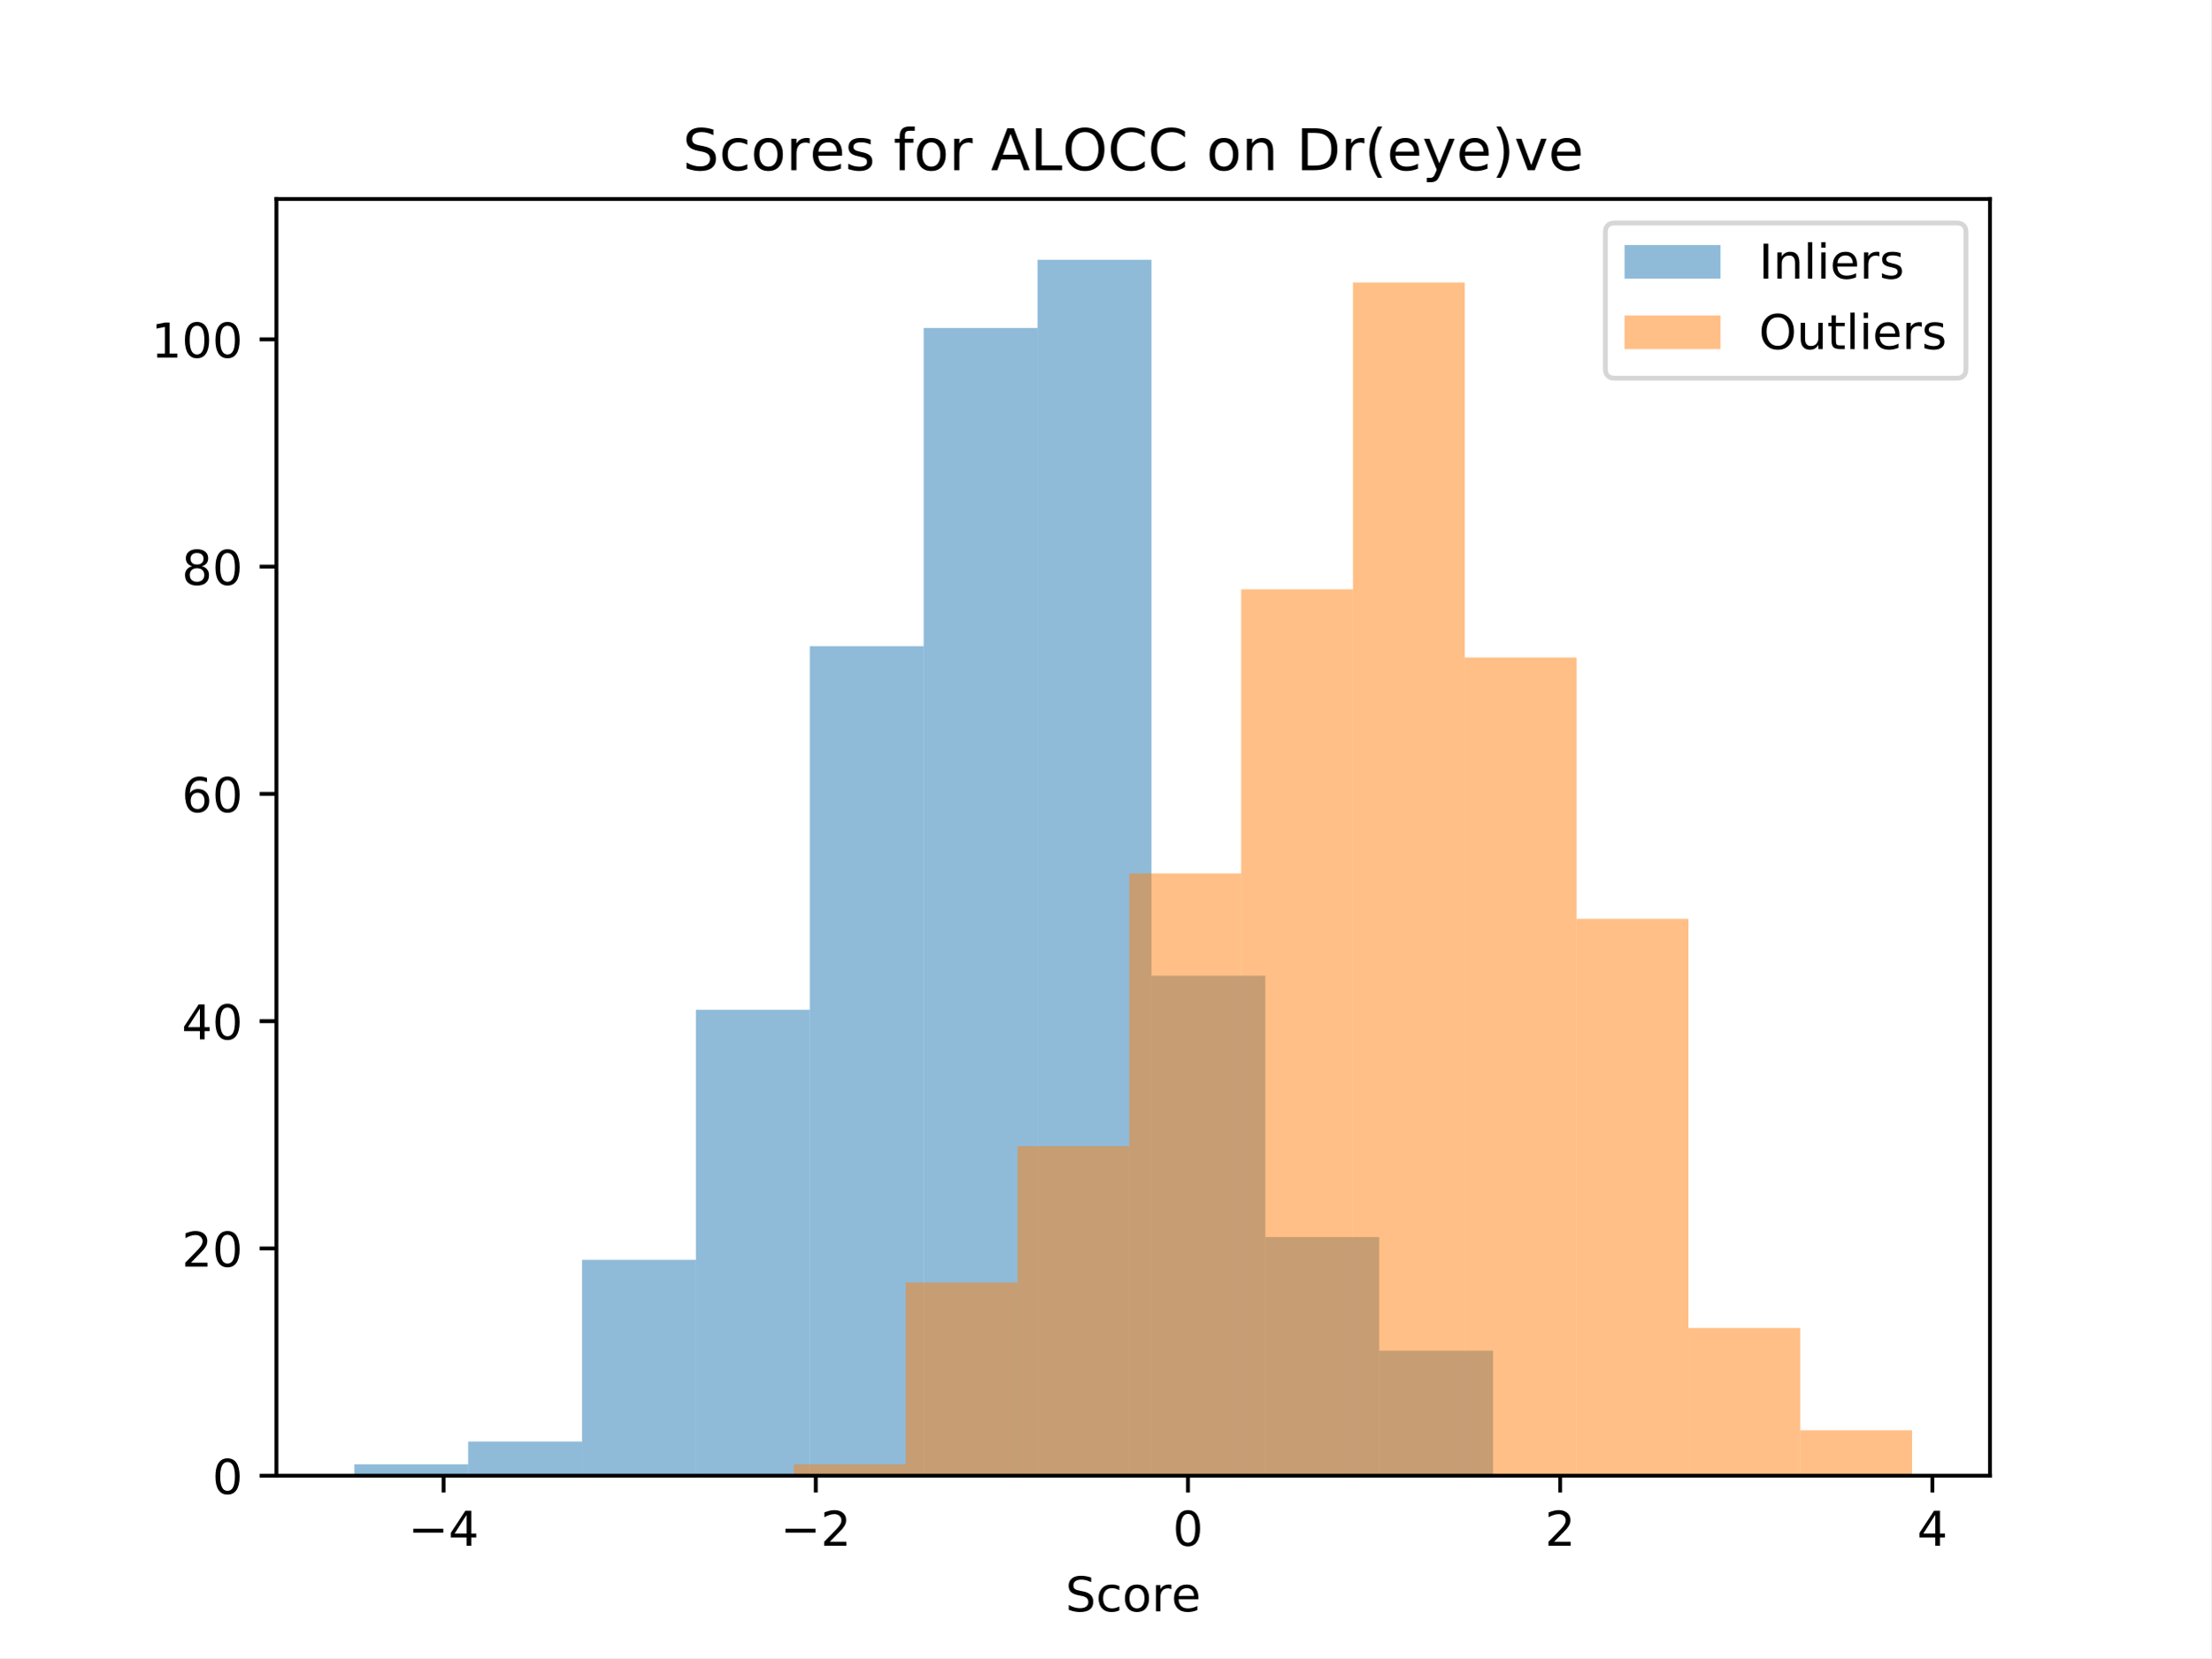
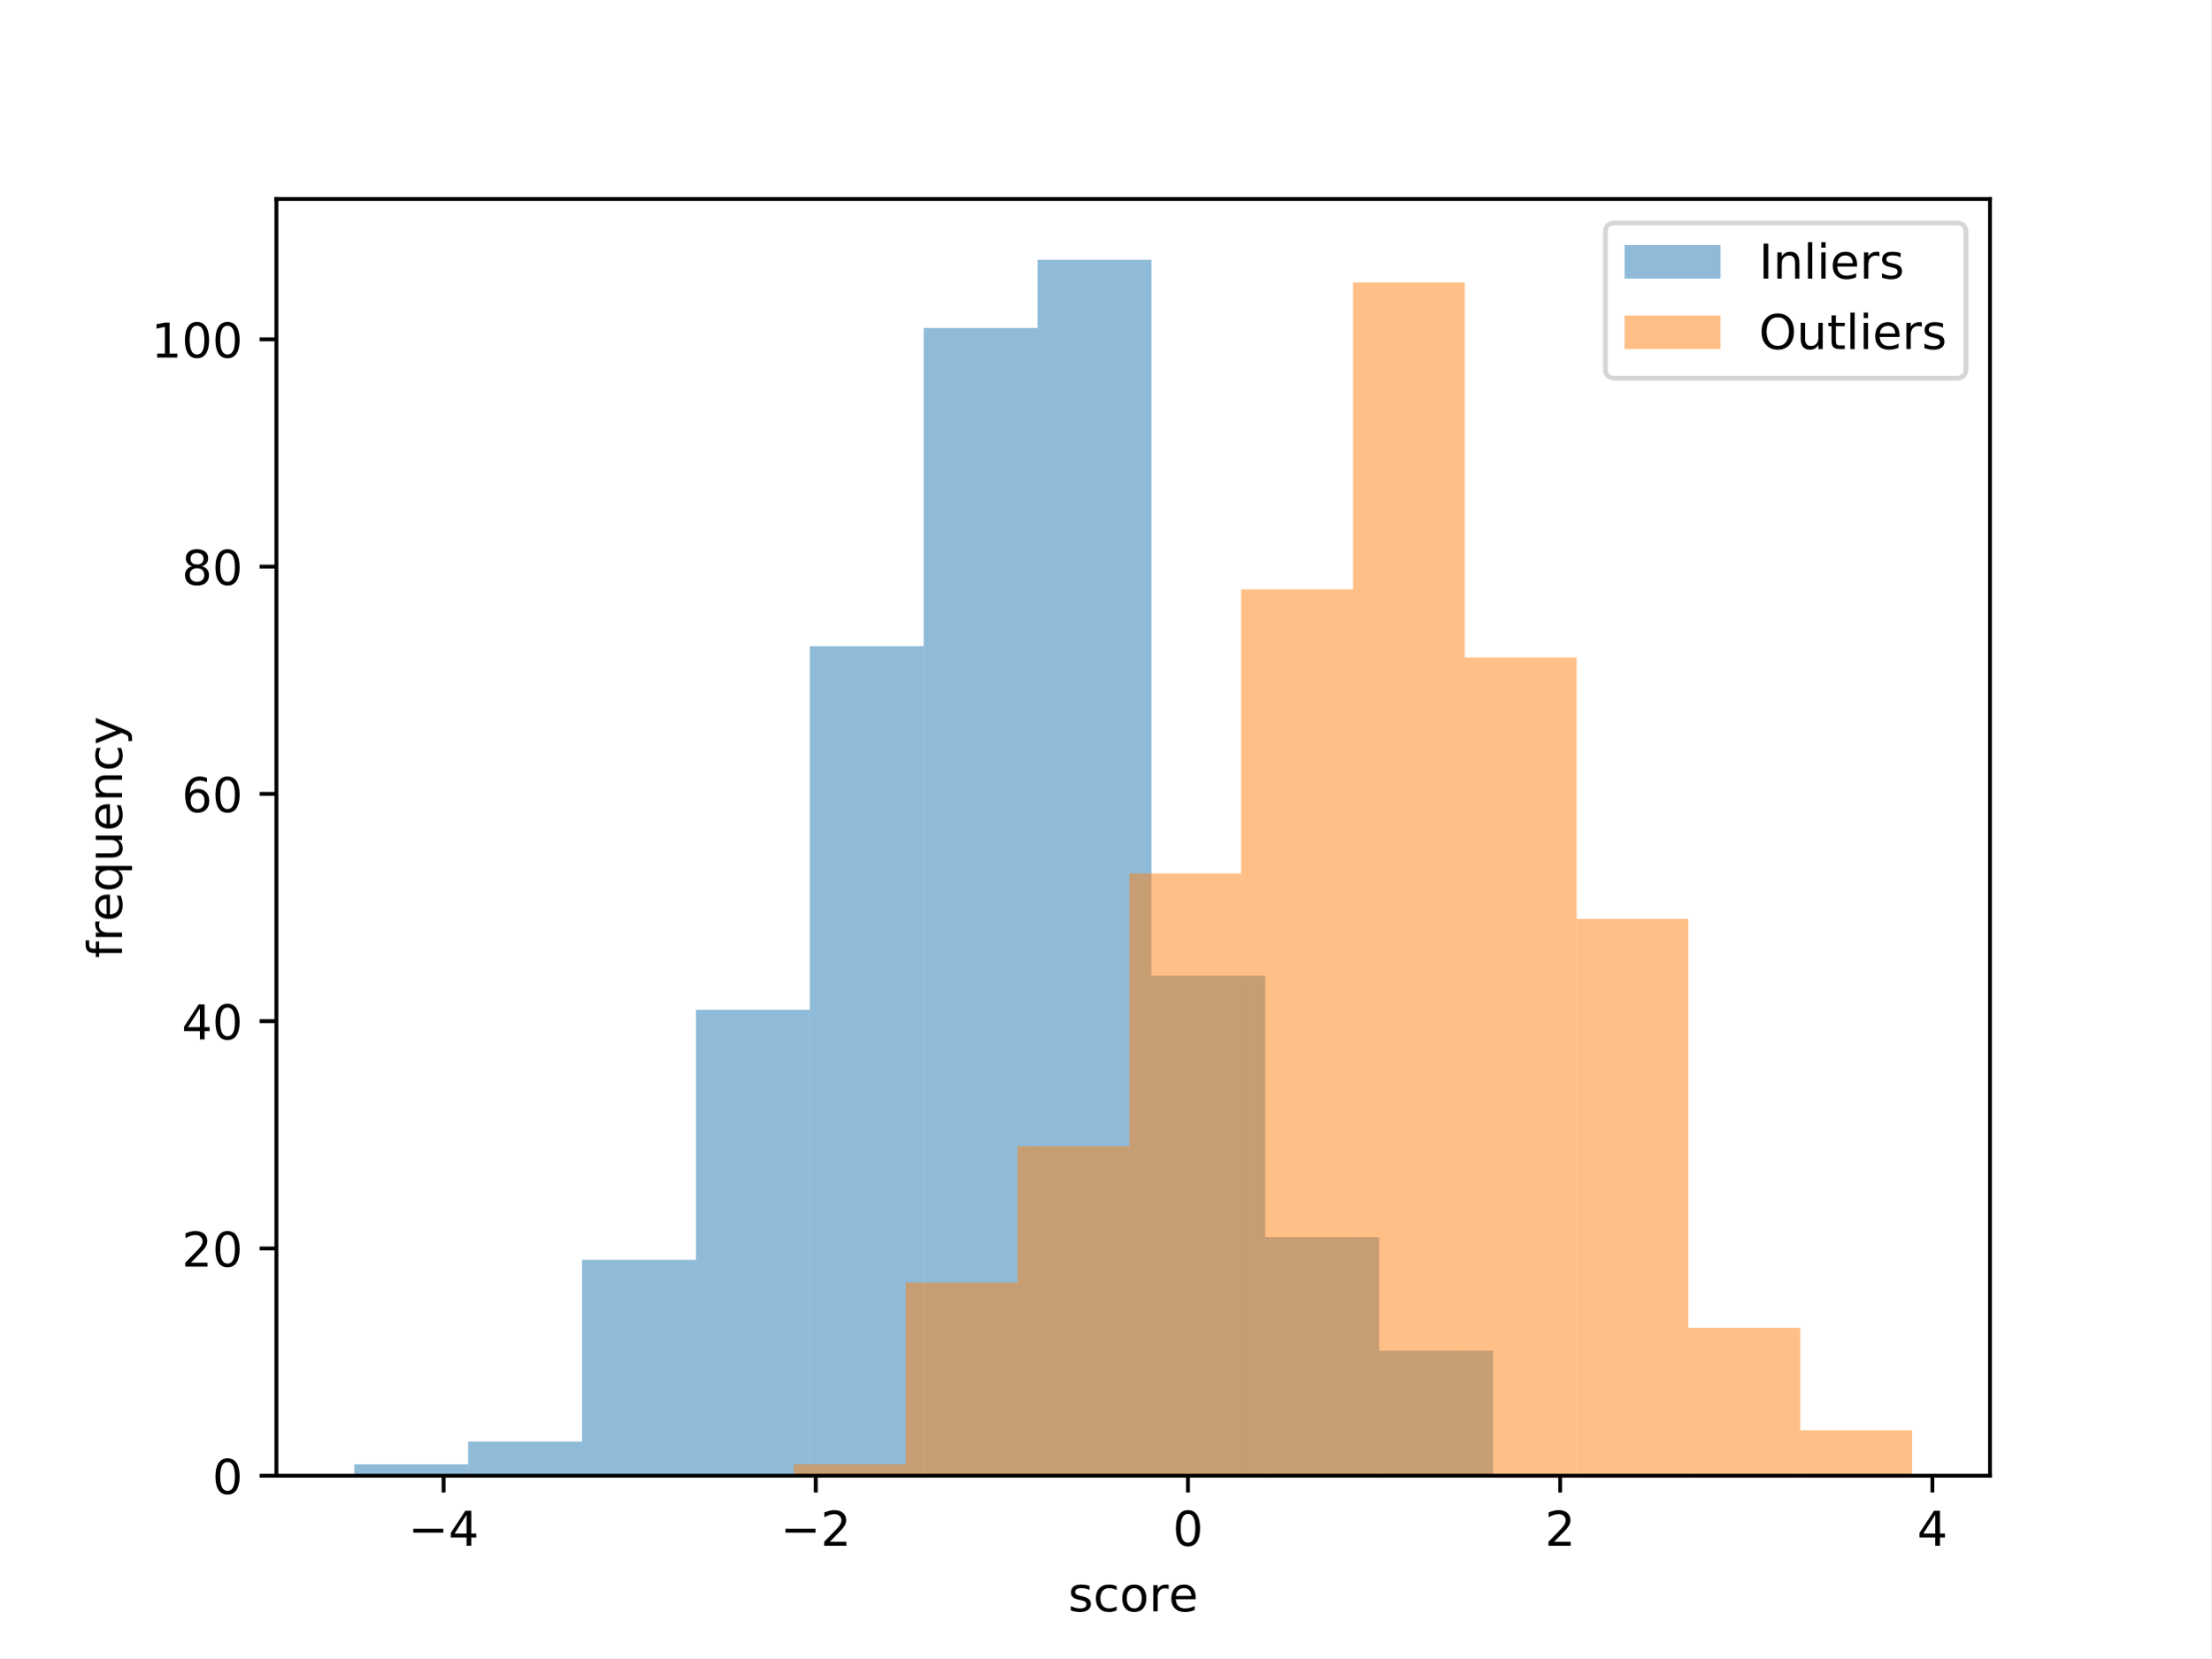
<svg xmlns="http://www.w3.org/2000/svg" xmlns:xlink="http://www.w3.org/1999/xlink" height="345.6pt" version="1.1" viewBox="0 0 460.8 345.6" width="460.8pt">
  <defs>
    <style type="text/css">
*{stroke-linecap:butt;stroke-linejoin:round;}
  </style>
  </defs>
  <g id="figure_1">
    <g id="patch_1">
      <path d="M 0 345.6  L 460.8 345.6  L 460.8 0  L 0 0  z " style="fill:#ffffff;" />
    </g>
    <g id="axes_1">
      <g id="patch_2">
        <path d="M 57.6 307.584  L 414.72 307.584  L 414.72 41.472  L 57.6 41.472  z " style="fill:#ffffff;" />
      </g>
      <g id="patch_3">
-         <path clip-path="url(#p8873bbe262)" d="M 73.833 307.584  L 97.565 307.584  L 97.565 305.215  L 73.833 305.215  z " style="fill:#1f77b4;opacity:0.5;" />
+         <path clip-path="url(#pd9ac1120ef)" d="M 73.833 307.584  L 97.565 307.584  L 97.565 305.215  L 73.833 305.215  z " style="fill:#1f77b4;opacity:0.5;" />
      </g>
      <g id="patch_4">
-         <path clip-path="url(#p8873bbe262)" d="M 97.565 307.584  L 121.298 307.584  L 121.298 300.478  L 97.565 300.478  z " style="fill:#1f77b4;opacity:0.5;" />
+         <path clip-path="url(#pd9ac1120ef)" d="M 97.565 307.584  L 121.298 307.584  L 121.298 300.478  L 97.565 300.478  z " style="fill:#1f77b4;opacity:0.5;" />
      </g>
      <g id="patch_5">
-         <path clip-path="url(#p8873bbe262)" d="M 121.298 307.584  L 145.03 307.584  L 145.03 262.581  L 121.298 262.581  z " style="fill:#1f77b4;opacity:0.5;" />
+         <path clip-path="url(#pd9ac1120ef)" d="M 121.298 307.584  L 145.03 307.584  L 145.03 262.581  L 121.298 262.581  z " style="fill:#1f77b4;opacity:0.5;" />
      </g>
      <g id="patch_6">
-         <path clip-path="url(#p8873bbe262)" d="M 145.03 307.584  L 168.763 307.584  L 168.763 210.471  L 145.03 210.471  z " style="fill:#1f77b4;opacity:0.5;" />
+         <path clip-path="url(#pd9ac1120ef)" d="M 145.03 307.584  L 168.763 307.584  L 168.763 210.471  L 145.03 210.471  z " style="fill:#1f77b4;opacity:0.5;" />
      </g>
      <g id="patch_7">
-         <path clip-path="url(#p8873bbe262)" d="M 168.763 307.584  L 192.495 307.584  L 192.495 134.676  L 168.763 134.676  z " style="fill:#1f77b4;opacity:0.5;" />
+         <path clip-path="url(#pd9ac1120ef)" d="M 168.763 307.584  L 192.495 307.584  L 192.495 134.676  L 168.763 134.676  z " style="fill:#1f77b4;opacity:0.5;" />
      </g>
      <g id="patch_8">
-         <path clip-path="url(#p8873bbe262)" d="M 192.495 307.584  L 216.228 307.584  L 216.228 68.356  L 192.495 68.356  z " style="fill:#1f77b4;opacity:0.5;" />
+         <path clip-path="url(#pd9ac1120ef)" d="M 192.495 307.584  L 216.228 307.584  L 216.228 68.356  L 192.495 68.356  z " style="fill:#1f77b4;opacity:0.5;" />
      </g>
      <g id="patch_9">
-         <path clip-path="url(#p8873bbe262)" d="M 216.228 307.584  L 239.961 307.584  L 239.961 54.144  L 216.228 54.144  z " style="fill:#1f77b4;opacity:0.5;" />
+         <path clip-path="url(#pd9ac1120ef)" d="M 216.228 307.584  L 239.961 307.584  L 239.961 54.144  L 216.228 54.144  z " style="fill:#1f77b4;opacity:0.5;" />
      </g>
      <g id="patch_10">
-         <path clip-path="url(#p8873bbe262)" d="M 239.961 307.584  L 263.693 307.584  L 263.693 203.366  L 239.961 203.366  z " style="fill:#1f77b4;opacity:0.5;" />
+         <path clip-path="url(#pd9ac1120ef)" d="M 239.961 307.584  L 263.693 307.584  L 263.693 203.366  L 239.961 203.366  z " style="fill:#1f77b4;opacity:0.5;" />
      </g>
      <g id="patch_11">
-         <path clip-path="url(#p8873bbe262)" d="M 263.693 307.584  L 287.426 307.584  L 287.426 257.843  L 263.693 257.843  z " style="fill:#1f77b4;opacity:0.5;" />
+         <path clip-path="url(#pd9ac1120ef)" d="M 263.693 307.584  L 287.426 307.584  L 287.426 257.843  L 263.693 257.843  z " style="fill:#1f77b4;opacity:0.5;" />
      </g>
      <g id="patch_12">
-         <path clip-path="url(#p8873bbe262)" d="M 287.426 307.584  L 311.158 307.584  L 311.158 281.529  L 287.426 281.529  z " style="fill:#1f77b4;opacity:0.5;" />
+         <path clip-path="url(#pd9ac1120ef)" d="M 287.426 307.584  L 311.158 307.584  L 311.158 281.529  L 287.426 281.529  z " style="fill:#1f77b4;opacity:0.5;" />
      </g>
      <g id="patch_13">
-         <path clip-path="url(#p8873bbe262)" d="M 165.441 307.584  L 188.745 307.584  L 188.745 305.215  L 165.441 305.215  z " style="fill:#ff7f0e;opacity:0.5;" />
+         <path clip-path="url(#pd9ac1120ef)" d="M 165.441 307.584  L 188.745 307.584  L 188.745 305.215  L 165.441 305.215  z " style="fill:#ff7f0e;opacity:0.5;" />
      </g>
      <g id="patch_14">
-         <path clip-path="url(#p8873bbe262)" d="M 188.745 307.584  L 212.05 307.584  L 212.05 267.318  L 188.745 267.318  z " style="fill:#ff7f0e;opacity:0.5;" />
+         <path clip-path="url(#pd9ac1120ef)" d="M 188.745 307.584  L 212.05 307.584  L 212.05 267.318  L 188.745 267.318  z " style="fill:#ff7f0e;opacity:0.5;" />
      </g>
      <g id="patch_15">
-         <path clip-path="url(#p8873bbe262)" d="M 212.05 307.584  L 235.355 307.584  L 235.355 238.895  L 212.05 238.895  z " style="fill:#ff7f0e;opacity:0.5;" />
+         <path clip-path="url(#pd9ac1120ef)" d="M 212.05 307.584  L 235.355 307.584  L 235.355 238.895  L 212.05 238.895  z " style="fill:#ff7f0e;opacity:0.5;" />
      </g>
      <g id="patch_16">
-         <path clip-path="url(#p8873bbe262)" d="M 235.355 307.584  L 258.659 307.584  L 258.659 182.048  L 235.355 182.048  z " style="fill:#ff7f0e;opacity:0.5;" />
+         <path clip-path="url(#pd9ac1120ef)" d="M 235.355 307.584  L 258.659 307.584  L 258.659 182.048  L 235.355 182.048  z " style="fill:#ff7f0e;opacity:0.5;" />
      </g>
      <g id="patch_17">
-         <path clip-path="url(#p8873bbe262)" d="M 258.659 307.584  L 281.964 307.584  L 281.964 122.833  L 258.659 122.833  z " style="fill:#ff7f0e;opacity:0.5;" />
+         <path clip-path="url(#pd9ac1120ef)" d="M 258.659 307.584  L 281.964 307.584  L 281.964 122.833  L 258.659 122.833  z " style="fill:#ff7f0e;opacity:0.5;" />
      </g>
      <g id="patch_18">
-         <path clip-path="url(#p8873bbe262)" d="M 281.964 307.584  L 305.269 307.584  L 305.269 58.881  L 281.964 58.881  z " style="fill:#ff7f0e;opacity:0.5;" />
+         <path clip-path="url(#pd9ac1120ef)" d="M 281.964 307.584  L 305.269 307.584  L 305.269 58.881  L 281.964 58.881  z " style="fill:#ff7f0e;opacity:0.5;" />
      </g>
      <g id="patch_19">
-         <path clip-path="url(#p8873bbe262)" d="M 305.269 307.584  L 328.573 307.584  L 328.573 137.045  L 305.269 137.045  z " style="fill:#ff7f0e;opacity:0.5;" />
+         <path clip-path="url(#pd9ac1120ef)" d="M 305.269 307.584  L 328.573 307.584  L 328.573 137.045  L 305.269 137.045  z " style="fill:#ff7f0e;opacity:0.5;" />
      </g>
      <g id="patch_20">
-         <path clip-path="url(#p8873bbe262)" d="M 328.573 307.584  L 351.878 307.584  L 351.878 191.523  L 328.573 191.523  z " style="fill:#ff7f0e;opacity:0.5;" />
+         <path clip-path="url(#pd9ac1120ef)" d="M 328.573 307.584  L 351.878 307.584  L 351.878 191.523  L 328.573 191.523  z " style="fill:#ff7f0e;opacity:0.5;" />
      </g>
      <g id="patch_21">
-         <path clip-path="url(#p8873bbe262)" d="M 351.878 307.584  L 375.183 307.584  L 375.183 276.792  L 351.878 276.792  z " style="fill:#ff7f0e;opacity:0.5;" />
+         <path clip-path="url(#pd9ac1120ef)" d="M 351.878 307.584  L 375.183 307.584  L 375.183 276.792  L 351.878 276.792  z " style="fill:#ff7f0e;opacity:0.5;" />
      </g>
      <g id="patch_22">
-         <path clip-path="url(#p8873bbe262)" d="M 375.183 307.584  L 398.487 307.584  L 398.487 298.11  L 375.183 298.11  z " style="fill:#ff7f0e;opacity:0.5;" />
+         <path clip-path="url(#pd9ac1120ef)" d="M 375.183 307.584  L 398.487 307.584  L 398.487 298.11  L 375.183 298.11  z " style="fill:#ff7f0e;opacity:0.5;" />
      </g>
      <g id="matplotlib.axis_1">
        <g id="xtick_1">
          <g id="line2d_1">
            <defs>
-               <path d="M 0 0  L 0 3.5  " id="m055527ee9f" style="stroke:#000000;stroke-width:0.8;" />
-             </defs>
-             <g>
-               <use style="stroke:#000000;stroke-width:0.8;" x="92.44" xlink:href="#m055527ee9f" y="307.584" />
+               <path d="M 0 0  L 0 3.5  " id="m2639748878" style="stroke:#000000;stroke-width:0.8;" />
+             </defs>
+             <g>
+               <use style="stroke:#000000;stroke-width:0.8;" x="92.44" xlink:href="#m2639748878" y="307.584" />
            </g>
          </g>
          <g id="text_1">
            <defs>
              <path d="M 10.594 35.5  L 73.188 35.5  L 73.188 27.203  L 10.594 27.203  z " id="DejaVuSans-2212" />
              <path d="M 37.797 64.312  L 12.891 25.391  L 37.797 25.391  z M 35.203 72.906  L 47.609 72.906  L 47.609 25.391  L 58.016 25.391  L 58.016 17.188  L 47.609 17.188  L 47.609 0  L 37.797 0  L 37.797 17.188  L 4.891 17.188  L 4.891 26.703  z " id="DejaVuSans-34" />
            </defs>
            <g transform="translate(85.06935 322.1824)scale(0.1 -0.1)">
              <use xlink:href="#DejaVuSans-2212" />
              <use x="83.789" xlink:href="#DejaVuSans-34" />
            </g>
          </g>
        </g>
        <g id="xtick_2">
          <g id="line2d_2">
            <g>
-               <use style="stroke:#000000;stroke-width:0.8;" x="170.01" xlink:href="#m055527ee9f" y="307.584" />
+               <use style="stroke:#000000;stroke-width:0.8;" x="170.01" xlink:href="#m2639748878" y="307.584" />
            </g>
          </g>
          <g id="text_2">
            <defs>
              <path d="M 19.188 8.297  L 53.609 8.297  L 53.609 0  L 7.328 0  L 7.328 8.297  Q 12.938 14.109 22.625 23.891  Q 32.328 33.688 34.812 36.531  Q 39.547 41.844 41.422 45.531  Q 43.312 49.219 43.312 52.781  Q 43.312 58.594 39.234 62.25  Q 35.156 65.922 28.609 65.922  Q 23.969 65.922 18.812 64.312  Q 13.672 62.703 7.812 59.422  L 7.812 69.391  Q 13.766 71.781 18.938 73  Q 24.125 74.219 28.422 74.219  Q 39.75 74.219 46.484 68.547  Q 53.219 62.891 53.219 53.422  Q 53.219 48.922 51.531 44.891  Q 49.859 40.875 45.406 35.406  Q 44.188 33.984 37.641 27.219  Q 31.109 20.453 19.188 8.297  z " id="DejaVuSans-32" />
            </defs>
            <g transform="translate(162.6392 322.1824)scale(0.1 -0.1)">
              <use xlink:href="#DejaVuSans-2212" />
              <use x="83.789" xlink:href="#DejaVuSans-32" />
            </g>
          </g>
        </g>
        <g id="xtick_3">
          <g id="line2d_3">
            <g>
-               <use style="stroke:#000000;stroke-width:0.8;" x="247.58" xlink:href="#m055527ee9f" y="307.584" />
+               <use style="stroke:#000000;stroke-width:0.8;" x="247.58" xlink:href="#m2639748878" y="307.584" />
            </g>
          </g>
          <g id="text_3">
            <defs>
              <path d="M 31.781 66.406  Q 24.172 66.406 20.328 58.906  Q 16.5 51.422 16.5 36.375  Q 16.5 21.391 20.328 13.891  Q 24.172 6.391 31.781 6.391  Q 39.453 6.391 43.281 13.891  Q 47.125 21.391 47.125 36.375  Q 47.125 51.422 43.281 58.906  Q 39.453 66.406 31.781 66.406  z M 31.781 74.219  Q 44.047 74.219 50.516 64.516  Q 56.984 54.828 56.984 36.375  Q 56.984 17.969 50.516 8.266  Q 44.047 -1.422 31.781 -1.422  Q 19.531 -1.422 13.062 8.266  Q 6.594 17.969 6.594 36.375  Q 6.594 54.828 13.062 64.516  Q 19.531 74.219 31.781 74.219  z " id="DejaVuSans-30" />
            </defs>
            <g transform="translate(244.3989 322.1824)scale(0.1 -0.1)">
              <use xlink:href="#DejaVuSans-30" />
            </g>
          </g>
        </g>
        <g id="xtick_4">
          <g id="line2d_4">
            <g>
-               <use style="stroke:#000000;stroke-width:0.8;" x="325.15" xlink:href="#m055527ee9f" y="307.584" />
+               <use style="stroke:#000000;stroke-width:0.8;" x="325.15" xlink:href="#m2639748878" y="307.584" />
            </g>
          </g>
          <g id="text_4">
            <g transform="translate(321.9688 322.1824)scale(0.1 -0.1)">
              <use xlink:href="#DejaVuSans-32" />
            </g>
          </g>
        </g>
        <g id="xtick_5">
          <g id="line2d_5">
            <g>
-               <use style="stroke:#000000;stroke-width:0.8;" x="402.72" xlink:href="#m055527ee9f" y="307.584" />
+               <use style="stroke:#000000;stroke-width:0.8;" x="402.72" xlink:href="#m2639748878" y="307.584" />
            </g>
          </g>
          <g id="text_5">
            <g transform="translate(399.5386 322.1824)scale(0.1 -0.1)">
              <use xlink:href="#DejaVuSans-34" />
            </g>
          </g>
        </g>
        <g id="text_6">
          <defs>
-             <path d="M 53.516 70.516  L 53.516 60.891  Q 47.906 63.578 42.922 64.891  Q 37.938 66.219 33.297 66.219  Q 25.25 66.219 20.875 63.094  Q 16.5 59.969 16.5 54.203  Q 16.5 49.359 19.406 46.891  Q 22.312 44.438 30.422 42.922  L 36.375 41.703  Q 47.406 39.594 52.656 34.297  Q 57.906 29 57.906 20.125  Q 57.906 9.516 50.797 4.047  Q 43.703 -1.422 29.984 -1.422  Q 24.812 -1.422 18.969 -0.25  Q 13.141 0.922 6.891 3.219  L 6.891 13.375  Q 12.891 10.016 18.656 8.297  Q 24.422 6.594 29.984 6.594  Q 38.422 6.594 43.016 9.906  Q 47.609 13.234 47.609 19.391  Q 47.609 24.75 44.312 27.781  Q 41.016 30.812 33.5 32.328  L 27.484 33.5  Q 16.453 35.688 11.516 40.375  Q 6.594 45.062 6.594 53.422  Q 6.594 63.094 13.406 68.656  Q 20.219 74.219 32.172 74.219  Q 37.312 74.219 42.625 73.281  Q 47.953 72.359 53.516 70.516  z " id="DejaVuSans-53" />
+             <path d="M 44.281 53.078  L 44.281 44.578  Q 40.484 46.531 36.375 47.5  Q 32.281 48.484 27.875 48.484  Q 21.188 48.484 17.844 46.438  Q 14.5 44.391 14.5 40.281  Q 14.5 37.156 16.891 35.375  Q 19.281 33.594 26.516 31.984  L 29.594 31.297  Q 39.156 29.25 43.188 25.516  Q 47.219 21.781 47.219 15.094  Q 47.219 7.469 41.188 3.016  Q 35.156 -1.422 24.609 -1.422  Q 20.219 -1.422 15.453 -0.562  Q 10.688 0.297 5.422 2  L 5.422 11.281  Q 10.406 8.688 15.234 7.391  Q 20.062 6.109 24.812 6.109  Q 31.156 6.109 34.562 8.281  Q 37.984 10.453 37.984 14.406  Q 37.984 18.062 35.516 20.016  Q 33.062 21.969 24.703 23.781  L 21.578 24.516  Q 13.234 26.266 9.516 29.906  Q 5.812 33.547 5.812 39.891  Q 5.812 47.609 11.281 51.797  Q 16.75 56 26.812 56  Q 31.781 56 36.172 55.266  Q 40.578 54.547 44.281 53.078  z " id="DejaVuSans-73" />
            <path d="M 48.781 52.594  L 48.781 44.188  Q 44.969 46.297 41.141 47.344  Q 37.312 48.391 33.406 48.391  Q 24.656 48.391 19.812 42.844  Q 14.984 37.312 14.984 27.297  Q 14.984 17.281 19.812 11.734  Q 24.656 6.203 33.406 6.203  Q 37.312 6.203 41.141 7.25  Q 44.969 8.297 48.781 10.406  L 48.781 2.094  Q 45.016 0.344 40.984 -0.531  Q 36.969 -1.422 32.422 -1.422  Q 20.062 -1.422 12.781 6.344  Q 5.516 14.109 5.516 27.297  Q 5.516 40.672 12.859 48.328  Q 20.219 56 33.016 56  Q 37.156 56 41.109 55.141  Q 45.062 54.297 48.781 52.594  z " id="DejaVuSans-63" />
            <path d="M 30.609 48.391  Q 23.391 48.391 19.188 42.75  Q 14.984 37.109 14.984 27.297  Q 14.984 17.484 19.156 11.844  Q 23.344 6.203 30.609 6.203  Q 37.797 6.203 41.984 11.859  Q 46.188 17.531 46.188 27.297  Q 46.188 37.016 41.984 42.703  Q 37.797 48.391 30.609 48.391  z M 30.609 56  Q 42.328 56 49.016 48.375  Q 55.719 40.766 55.719 27.297  Q 55.719 13.875 49.016 6.219  Q 42.328 -1.422 30.609 -1.422  Q 18.844 -1.422 12.172 6.219  Q 5.516 13.875 5.516 27.297  Q 5.516 40.766 12.172 48.375  Q 18.844 56 30.609 56  z " id="DejaVuSans-6f" />
            <path d="M 41.109 46.297  Q 39.594 47.172 37.812 47.578  Q 36.031 48 33.891 48  Q 26.266 48 22.188 43.047  Q 18.109 38.094 18.109 28.812  L 18.109 0  L 9.078 0  L 9.078 54.688  L 18.109 54.688  L 18.109 46.188  Q 20.953 51.172 25.484 53.578  Q 30.031 56 36.531 56  Q 37.453 56 38.578 55.875  Q 39.703 55.766 41.062 55.516  z " id="DejaVuSans-72" />
            <path d="M 56.203 29.594  L 56.203 25.203  L 14.891 25.203  Q 15.484 15.922 20.484 11.062  Q 25.484 6.203 34.422 6.203  Q 39.594 6.203 44.453 7.469  Q 49.312 8.734 54.109 11.281  L 54.109 2.781  Q 49.266 0.734 44.188 -0.344  Q 39.109 -1.422 33.891 -1.422  Q 20.797 -1.422 13.156 6.188  Q 5.516 13.812 5.516 26.812  Q 5.516 40.234 12.766 48.109  Q 20.016 56 32.328 56  Q 43.359 56 49.781 48.891  Q 56.203 41.797 56.203 29.594  z M 47.219 32.234  Q 47.125 39.594 43.094 43.984  Q 39.062 48.391 32.422 48.391  Q 24.906 48.391 20.391 44.141  Q 15.875 39.891 15.188 32.172  z " id="DejaVuSans-65" />
          </defs>
-           <g transform="translate(222.0467 335.8606)scale(0.1 -0.1)">
-             <use xlink:href="#DejaVuSans-53" />
-             <use x="63.477" xlink:href="#DejaVuSans-63" />
-             <use x="118.457" xlink:href="#DejaVuSans-6f" />
-             <use x="179.639" xlink:href="#DejaVuSans-72" />
-             <use x="220.721" xlink:href="#DejaVuSans-65" />
+           <g transform="translate(222.6163 335.8606)scale(0.1 -0.1)">
+             <use xlink:href="#DejaVuSans-73" />
+             <use x="52.1" xlink:href="#DejaVuSans-63" />
+             <use x="107.08" xlink:href="#DejaVuSans-6f" />
+             <use x="168.262" xlink:href="#DejaVuSans-72" />
+             <use x="209.344" xlink:href="#DejaVuSans-65" />
          </g>
        </g>
      </g>
      <g id="matplotlib.axis_2">
        <g id="ytick_1">
          <g id="line2d_6">
            <defs>
-               <path d="M 0 0  L -3.5 0  " id="maa75046748" style="stroke:#000000;stroke-width:0.8;" />
-             </defs>
-             <g>
-               <use style="stroke:#000000;stroke-width:0.8;" x="57.6" xlink:href="#maa75046748" y="307.584" />
+               <path d="M 0 0  L -3.5 0  " id="m5189b1f015" style="stroke:#000000;stroke-width:0.8;" />
+             </defs>
+             <g>
+               <use style="stroke:#000000;stroke-width:0.8;" x="57.6" xlink:href="#m5189b1f015" y="307.584" />
            </g>
          </g>
          <g id="text_7">
            <g transform="translate(44.2375 311.3832)scale(0.1 -0.1)">
              <use xlink:href="#DejaVuSans-30" />
            </g>
          </g>
        </g>
        <g id="ytick_2">
          <g id="line2d_7">
            <g>
-               <use style="stroke:#000000;stroke-width:0.8;" x="57.6" xlink:href="#maa75046748" y="260.212" />
+               <use style="stroke:#000000;stroke-width:0.8;" x="57.6" xlink:href="#m5189b1f015" y="260.212" />
            </g>
          </g>
          <g id="text_8">
            <g transform="translate(37.875 264.0113)scale(0.1 -0.1)">
              <use xlink:href="#DejaVuSans-32" />
              <use x="63.623" xlink:href="#DejaVuSans-30" />
            </g>
          </g>
        </g>
        <g id="ytick_3">
          <g id="line2d_8">
            <g>
-               <use style="stroke:#000000;stroke-width:0.8;" x="57.6" xlink:href="#maa75046748" y="212.84" />
+               <use style="stroke:#000000;stroke-width:0.8;" x="57.6" xlink:href="#m5189b1f015" y="212.84" />
            </g>
          </g>
          <g id="text_9">
            <g transform="translate(37.875 216.6393)scale(0.1 -0.1)">
              <use xlink:href="#DejaVuSans-34" />
              <use x="63.623" xlink:href="#DejaVuSans-30" />
            </g>
          </g>
        </g>
        <g id="ytick_4">
          <g id="line2d_9">
            <g>
-               <use style="stroke:#000000;stroke-width:0.8;" x="57.6" xlink:href="#maa75046748" y="165.468" />
+               <use style="stroke:#000000;stroke-width:0.8;" x="57.6" xlink:href="#m5189b1f015" y="165.468" />
            </g>
          </g>
          <g id="text_10">
            <defs>
              <path d="M 33.016 40.375  Q 26.375 40.375 22.484 35.828  Q 18.609 31.297 18.609 23.391  Q 18.609 15.531 22.484 10.953  Q 26.375 6.391 33.016 6.391  Q 39.656 6.391 43.531 10.953  Q 47.406 15.531 47.406 23.391  Q 47.406 31.297 43.531 35.828  Q 39.656 40.375 33.016 40.375  z M 52.594 71.297  L 52.594 62.312  Q 48.875 64.062 45.094 64.984  Q 41.312 65.922 37.594 65.922  Q 27.828 65.922 22.672 59.328  Q 17.531 52.734 16.797 39.406  Q 19.672 43.656 24.016 45.922  Q 28.375 48.188 33.594 48.188  Q 44.578 48.188 50.953 41.516  Q 57.328 34.859 57.328 23.391  Q 57.328 12.156 50.688 5.359  Q 44.047 -1.422 33.016 -1.422  Q 20.359 -1.422 13.672 8.266  Q 6.984 17.969 6.984 36.375  Q 6.984 53.656 15.188 63.938  Q 23.391 74.219 37.203 74.219  Q 40.922 74.219 44.703 73.484  Q 48.484 72.75 52.594 71.297  z " id="DejaVuSans-36" />
            </defs>
            <g transform="translate(37.875 169.2673)scale(0.1 -0.1)">
              <use xlink:href="#DejaVuSans-36" />
              <use x="63.623" xlink:href="#DejaVuSans-30" />
            </g>
          </g>
        </g>
        <g id="ytick_5">
          <g id="line2d_10">
            <g>
-               <use style="stroke:#000000;stroke-width:0.8;" x="57.6" xlink:href="#maa75046748" y="118.096" />
+               <use style="stroke:#000000;stroke-width:0.8;" x="57.6" xlink:href="#m5189b1f015" y="118.096" />
            </g>
          </g>
          <g id="text_11">
            <defs>
              <path d="M 31.781 34.625  Q 24.75 34.625 20.719 30.859  Q 16.703 27.094 16.703 20.516  Q 16.703 13.922 20.719 10.156  Q 24.75 6.391 31.781 6.391  Q 38.812 6.391 42.859 10.172  Q 46.922 13.969 46.922 20.516  Q 46.922 27.094 42.891 30.859  Q 38.875 34.625 31.781 34.625  z M 21.922 38.812  Q 15.578 40.375 12.031 44.719  Q 8.5 49.078 8.5 55.328  Q 8.5 64.062 14.719 69.141  Q 20.953 74.219 31.781 74.219  Q 42.672 74.219 48.875 69.141  Q 55.078 64.062 55.078 55.328  Q 55.078 49.078 51.531 44.719  Q 48 40.375 41.703 38.812  Q 48.828 37.156 52.797 32.312  Q 56.781 27.484 56.781 20.516  Q 56.781 9.906 50.312 4.234  Q 43.844 -1.422 31.781 -1.422  Q 19.734 -1.422 13.25 4.234  Q 6.781 9.906 6.781 20.516  Q 6.781 27.484 10.781 32.312  Q 14.797 37.156 21.922 38.812  z M 18.312 54.391  Q 18.312 48.734 21.844 45.562  Q 25.391 42.391 31.781 42.391  Q 38.141 42.391 41.719 45.562  Q 45.312 48.734 45.312 54.391  Q 45.312 60.062 41.719 63.234  Q 38.141 66.406 31.781 66.406  Q 25.391 66.406 21.844 63.234  Q 18.312 60.062 18.312 54.391  z " id="DejaVuSans-38" />
            </defs>
            <g transform="translate(37.875 121.8954)scale(0.1 -0.1)">
              <use xlink:href="#DejaVuSans-38" />
              <use x="63.623" xlink:href="#DejaVuSans-30" />
            </g>
          </g>
        </g>
        <g id="ytick_6">
          <g id="line2d_11">
            <g>
-               <use style="stroke:#000000;stroke-width:0.8;" x="57.6" xlink:href="#maa75046748" y="70.724" />
+               <use style="stroke:#000000;stroke-width:0.8;" x="57.6" xlink:href="#m5189b1f015" y="70.724" />
            </g>
          </g>
          <g id="text_12">
            <defs>
              <path d="M 12.406 8.297  L 28.516 8.297  L 28.516 63.922  L 10.984 60.406  L 10.984 69.391  L 28.422 72.906  L 38.281 72.906  L 38.281 8.297  L 54.391 8.297  L 54.391 0  L 12.406 0  z " id="DejaVuSans-31" />
            </defs>
            <g transform="translate(31.5125 74.52341)scale(0.1 -0.1)">
              <use xlink:href="#DejaVuSans-31" />
              <use x="63.623" xlink:href="#DejaVuSans-30" />
              <use x="127.246" xlink:href="#DejaVuSans-30" />
            </g>
          </g>
        </g>
+         <g id="text_13">
+           <defs>
+             <path d="M 37.109 75.984  L 37.109 68.5  L 28.516 68.5  Q 23.688 68.5 21.797 66.547  Q 19.922 64.594 19.922 59.516  L 19.922 54.688  L 34.719 54.688  L 34.719 47.703  L 19.922 47.703  L 19.922 0  L 10.891 0  L 10.891 47.703  L 2.297 47.703  L 2.297 54.688  L 10.891 54.688  L 10.891 58.5  Q 10.891 67.625 15.141 71.797  Q 19.391 75.984 28.609 75.984  z " id="DejaVuSans-66" />
+             <path d="M 14.797 27.297  Q 14.797 17.391 18.875 11.75  Q 22.953 6.109 30.078 6.109  Q 37.203 6.109 41.297 11.75  Q 45.406 17.391 45.406 27.297  Q 45.406 37.203 41.297 42.844  Q 37.203 48.484 30.078 48.484  Q 22.953 48.484 18.875 42.844  Q 14.797 37.203 14.797 27.297  z M 45.406 8.203  Q 42.578 3.328 38.25 0.953  Q 33.938 -1.422 27.875 -1.422  Q 17.969 -1.422 11.734 6.484  Q 5.516 14.406 5.516 27.297  Q 5.516 40.188 11.734 48.094  Q 17.969 56 27.875 56  Q 33.938 56 38.25 53.625  Q 42.578 51.266 45.406 46.391  L 45.406 54.688  L 54.391 54.688  L 54.391 -20.797  L 45.406 -20.797  z " id="DejaVuSans-71" />
+             <path d="M 8.5 21.578  L 8.5 54.688  L 17.484 54.688  L 17.484 21.922  Q 17.484 14.156 20.5 10.266  Q 23.531 6.391 29.594 6.391  Q 36.859 6.391 41.078 11.031  Q 45.312 15.672 45.312 23.688  L 45.312 54.688  L 54.297 54.688  L 54.297 0  L 45.312 0  L 45.312 8.406  Q 42.047 3.422 37.719 1  Q 33.406 -1.422 27.688 -1.422  Q 18.266 -1.422 13.375 4.438  Q 8.5 10.297 8.5 21.578  z M 31.109 56  z " id="DejaVuSans-75" />
+             <path d="M 54.891 33.016  L 54.891 0  L 45.906 0  L 45.906 32.719  Q 45.906 40.484 42.875 44.328  Q 39.844 48.188 33.797 48.188  Q 26.516 48.188 22.312 43.547  Q 18.109 38.922 18.109 30.906  L 18.109 0  L 9.078 0  L 9.078 54.688  L 18.109 54.688  L 18.109 46.188  Q 21.344 51.125 25.703 53.562  Q 30.078 56 35.797 56  Q 45.219 56 50.047 50.172  Q 54.891 44.344 54.891 33.016  z " id="DejaVuSans-6e" />
+             <path d="M 32.172 -5.078  Q 28.375 -14.844 24.75 -17.812  Q 21.141 -20.797 15.094 -20.797  L 7.906 -20.797  L 7.906 -13.281  L 13.188 -13.281  Q 16.891 -13.281 18.938 -11.516  Q 21 -9.766 23.484 -3.219  L 25.094 0.875  L 2.984 54.688  L 12.5 54.688  L 29.594 11.922  L 46.688 54.688  L 56.203 54.688  z " id="DejaVuSans-79" />
+           </defs>
+           <g transform="translate(25.43281 199.7155)rotate(-90)scale(0.1 -0.1)">
+             <use xlink:href="#DejaVuSans-66" />
+             <use x="35.205" xlink:href="#DejaVuSans-72" />
+             <use x="76.287" xlink:href="#DejaVuSans-65" />
+             <use x="137.811" xlink:href="#DejaVuSans-71" />
+             <use x="201.287" xlink:href="#DejaVuSans-75" />
+             <use x="264.666" xlink:href="#DejaVuSans-65" />
+             <use x="326.189" xlink:href="#DejaVuSans-6e" />
+             <use x="389.568" xlink:href="#DejaVuSans-63" />
+             <use x="444.549" xlink:href="#DejaVuSans-79" />
+           </g>
+         </g>
      </g>
      <g id="patch_23">
        <path d="M 57.6 307.584  L 57.6 41.472  " style="fill:none;stroke:#000000;stroke-linecap:square;stroke-linejoin:miter;stroke-width:0.8;" />
      </g>
      <g id="patch_24">
        <path d="M 414.72 307.584  L 414.72 41.472  " style="fill:none;stroke:#000000;stroke-linecap:square;stroke-linejoin:miter;stroke-width:0.8;" />
      </g>
      <g id="patch_25">
        <path d="M 57.6 307.584  L 414.72 307.584  " style="fill:none;stroke:#000000;stroke-linecap:square;stroke-linejoin:miter;stroke-width:0.8;" />
      </g>
      <g id="patch_26">
        <path d="M 57.6 41.472  L 414.72 41.472  " style="fill:none;stroke:#000000;stroke-linecap:square;stroke-linejoin:miter;stroke-width:0.8;" />
-       </g>
-       <g id="text_13">
-         <defs>
-           <path d="M 44.281 53.078  L 44.281 44.578  Q 40.484 46.531 36.375 47.5  Q 32.281 48.484 27.875 48.484  Q 21.188 48.484 17.844 46.438  Q 14.5 44.391 14.5 40.281  Q 14.5 37.156 16.891 35.375  Q 19.281 33.594 26.516 31.984  L 29.594 31.297  Q 39.156 29.25 43.188 25.516  Q 47.219 21.781 47.219 15.094  Q 47.219 7.469 41.188 3.016  Q 35.156 -1.422 24.609 -1.422  Q 20.219 -1.422 15.453 -0.562  Q 10.688 0.297 5.422 2  L 5.422 11.281  Q 10.406 8.688 15.234 7.391  Q 20.062 6.109 24.812 6.109  Q 31.156 6.109 34.562 8.281  Q 37.984 10.453 37.984 14.406  Q 37.984 18.062 35.516 20.016  Q 33.062 21.969 24.703 23.781  L 21.578 24.516  Q 13.234 26.266 9.516 29.906  Q 5.812 33.547 5.812 39.891  Q 5.812 47.609 11.281 51.797  Q 16.75 56 26.812 56  Q 31.781 56 36.172 55.266  Q 40.578 54.547 44.281 53.078  z " id="DejaVuSans-73" />
-           <path id="DejaVuSans-20" />
-           <path d="M 37.109 75.984  L 37.109 68.5  L 28.516 68.5  Q 23.688 68.5 21.797 66.547  Q 19.922 64.594 19.922 59.516  L 19.922 54.688  L 34.719 54.688  L 34.719 47.703  L 19.922 47.703  L 19.922 0  L 10.891 0  L 10.891 47.703  L 2.297 47.703  L 2.297 54.688  L 10.891 54.688  L 10.891 58.5  Q 10.891 67.625 15.141 71.797  Q 19.391 75.984 28.609 75.984  z " id="DejaVuSans-66" />
-           <path d="M 34.188 63.188  L 20.797 26.906  L 47.609 26.906  z M 28.609 72.906  L 39.797 72.906  L 67.578 0  L 57.328 0  L 50.688 18.703  L 17.828 18.703  L 11.188 0  L 0.781 0  z " id="DejaVuSans-41" />
-           <path d="M 9.812 72.906  L 19.672 72.906  L 19.672 8.297  L 55.172 8.297  L 55.172 0  L 9.812 0  z " id="DejaVuSans-4c" />
-           <path d="M 39.406 66.219  Q 28.656 66.219 22.328 58.203  Q 16.016 50.203 16.016 36.375  Q 16.016 22.609 22.328 14.594  Q 28.656 6.594 39.406 6.594  Q 50.141 6.594 56.422 14.594  Q 62.703 22.609 62.703 36.375  Q 62.703 50.203 56.422 58.203  Q 50.141 66.219 39.406 66.219  z M 39.406 74.219  Q 54.734 74.219 63.906 63.938  Q 73.094 53.656 73.094 36.375  Q 73.094 19.141 63.906 8.859  Q 54.734 -1.422 39.406 -1.422  Q 24.031 -1.422 14.812 8.828  Q 5.609 19.094 5.609 36.375  Q 5.609 53.656 14.812 63.938  Q 24.031 74.219 39.406 74.219  z " id="DejaVuSans-4f" />
-           <path d="M 64.406 67.281  L 64.406 56.891  Q 59.422 61.531 53.781 63.812  Q 48.141 66.109 41.797 66.109  Q 29.297 66.109 22.656 58.469  Q 16.016 50.828 16.016 36.375  Q 16.016 21.969 22.656 14.328  Q 29.297 6.688 41.797 6.688  Q 48.141 6.688 53.781 8.984  Q 59.422 11.281 64.406 15.922  L 64.406 5.609  Q 59.234 2.094 53.438 0.328  Q 47.656 -1.422 41.219 -1.422  Q 24.656 -1.422 15.125 8.703  Q 5.609 18.844 5.609 36.375  Q 5.609 53.953 15.125 64.078  Q 24.656 74.219 41.219 74.219  Q 47.75 74.219 53.531 72.484  Q 59.328 70.75 64.406 67.281  z " id="DejaVuSans-43" />
-           <path d="M 54.891 33.016  L 54.891 0  L 45.906 0  L 45.906 32.719  Q 45.906 40.484 42.875 44.328  Q 39.844 48.188 33.797 48.188  Q 26.516 48.188 22.312 43.547  Q 18.109 38.922 18.109 30.906  L 18.109 0  L 9.078 0  L 9.078 54.688  L 18.109 54.688  L 18.109 46.188  Q 21.344 51.125 25.703 53.562  Q 30.078 56 35.797 56  Q 45.219 56 50.047 50.172  Q 54.891 44.344 54.891 33.016  z " id="DejaVuSans-6e" />
-           <path d="M 19.672 64.797  L 19.672 8.109  L 31.594 8.109  Q 46.688 8.109 53.688 14.938  Q 60.688 21.781 60.688 36.531  Q 60.688 51.172 53.688 57.984  Q 46.688 64.797 31.594 64.797  z M 9.812 72.906  L 30.078 72.906  Q 51.266 72.906 61.172 64.094  Q 71.094 55.281 71.094 36.531  Q 71.094 17.672 61.125 8.828  Q 51.172 0 30.078 0  L 9.812 0  z " id="DejaVuSans-44" />
-           <path d="M 31 75.875  Q 24.469 64.656 21.281 53.656  Q 18.109 42.672 18.109 31.391  Q 18.109 20.125 21.312 9.062  Q 24.516 -2 31 -13.188  L 23.188 -13.188  Q 15.875 -1.703 12.234 9.375  Q 8.594 20.453 8.594 31.391  Q 8.594 42.281 12.203 53.312  Q 15.828 64.359 23.188 75.875  z " id="DejaVuSans-28" />
-           <path d="M 32.172 -5.078  Q 28.375 -14.844 24.75 -17.812  Q 21.141 -20.797 15.094 -20.797  L 7.906 -20.797  L 7.906 -13.281  L 13.188 -13.281  Q 16.891 -13.281 18.938 -11.516  Q 21 -9.766 23.484 -3.219  L 25.094 0.875  L 2.984 54.688  L 12.5 54.688  L 29.594 11.922  L 46.688 54.688  L 56.203 54.688  z " id="DejaVuSans-79" />
-           <path d="M 8.016 75.875  L 15.828 75.875  Q 23.141 64.359 26.781 53.312  Q 30.422 42.281 30.422 31.391  Q 30.422 20.453 26.781 9.375  Q 23.141 -1.703 15.828 -13.188  L 8.016 -13.188  Q 14.5 -2 17.703 9.062  Q 20.906 20.125 20.906 31.391  Q 20.906 42.672 17.703 53.656  Q 14.5 64.656 8.016 75.875  z " id="DejaVuSans-29" />
-           <path d="M 2.984 54.688  L 12.5 54.688  L 29.594 8.797  L 46.688 54.688  L 56.203 54.688  L 35.688 0  L 23.484 0  z " id="DejaVuSans-76" />
-         </defs>
-         <g transform="translate(142.2534 35.472)scale(0.12 -0.12)">
-           <use xlink:href="#DejaVuSans-53" />
-           <use x="63.477" xlink:href="#DejaVuSans-63" />
-           <use x="118.457" xlink:href="#DejaVuSans-6f" />
-           <use x="179.639" xlink:href="#DejaVuSans-72" />
-           <use x="220.721" xlink:href="#DejaVuSans-65" />
-           <use x="282.244" xlink:href="#DejaVuSans-73" />
-           <use x="334.344" xlink:href="#DejaVuSans-20" />
-           <use x="366.131" xlink:href="#DejaVuSans-66" />
-           <use x="401.336" xlink:href="#DejaVuSans-6f" />
-           <use x="462.518" xlink:href="#DejaVuSans-72" />
-           <use x="503.631" xlink:href="#DejaVuSans-20" />
-           <use x="535.418" xlink:href="#DejaVuSans-41" />
-           <use x="603.826" xlink:href="#DejaVuSans-4c" />
-           <use x="659.492" xlink:href="#DejaVuSans-4f" />
-           <use x="738.203" xlink:href="#DejaVuSans-43" />
-           <use x="808.027" xlink:href="#DejaVuSans-43" />
-           <use x="877.852" xlink:href="#DejaVuSans-20" />
-           <use x="909.639" xlink:href="#DejaVuSans-6f" />
-           <use x="970.82" xlink:href="#DejaVuSans-6e" />
-           <use x="1034.199" xlink:href="#DejaVuSans-20" />
-           <use x="1065.986" xlink:href="#DejaVuSans-44" />
-           <use x="1142.988" xlink:href="#DejaVuSans-72" />
-           <use x="1184.102" xlink:href="#DejaVuSans-28" />
-           <use x="1223.115" xlink:href="#DejaVuSans-65" />
-           <use x="1284.639" xlink:href="#DejaVuSans-79" />
-           <use x="1343.818" xlink:href="#DejaVuSans-65" />
-           <use x="1405.342" xlink:href="#DejaVuSans-29" />
-           <use x="1444.355" xlink:href="#DejaVuSans-76" />
-           <use x="1503.535" xlink:href="#DejaVuSans-65" />
-         </g>
      </g>
      <g id="legend_1">
        <g id="patch_27">
          <path d="M 336.561 78.828  L 407.72 78.828  Q 409.72 78.828 409.72 76.828  L 409.72 48.472  Q 409.72 46.472 407.72 46.472  L 336.561 46.472  Q 334.561 46.472 334.561 48.472  L 334.561 76.828  Q 334.561 78.828 336.561 78.828  z " style="fill:#ffffff;opacity:0.8;stroke:#cccccc;stroke-linejoin:miter;" />
        </g>
        <g id="patch_28">
          <path d="M 338.561 58.07  L 358.561 58.07  L 358.561 51.07  L 338.561 51.07  z " style="fill:#1f77b4;opacity:0.5;" />
        </g>
        <g id="text_14">
          <defs>
            <path d="M 9.812 72.906  L 19.672 72.906  L 19.672 0  L 9.812 0  z " id="DejaVuSans-49" />
            <path d="M 9.422 75.984  L 18.406 75.984  L 18.406 0  L 9.422 0  z " id="DejaVuSans-6c" />
            <path d="M 9.422 54.688  L 18.406 54.688  L 18.406 0  L 9.422 0  z M 9.422 75.984  L 18.406 75.984  L 18.406 64.594  L 9.422 64.594  z " id="DejaVuSans-69" />
          </defs>
          <g transform="translate(366.5606 58.07044)scale(0.1 -0.1)">
            <use xlink:href="#DejaVuSans-49" />
            <use x="29.492" xlink:href="#DejaVuSans-6e" />
            <use x="92.871" xlink:href="#DejaVuSans-6c" />
            <use x="120.654" xlink:href="#DejaVuSans-69" />
            <use x="148.438" xlink:href="#DejaVuSans-65" />
            <use x="209.961" xlink:href="#DejaVuSans-72" />
            <use x="251.074" xlink:href="#DejaVuSans-73" />
          </g>
        </g>
        <g id="patch_29">
          <path d="M 338.561 72.749  L 358.561 72.749  L 358.561 65.749  L 338.561 65.749  z " style="fill:#ff7f0e;opacity:0.5;" />
        </g>
        <g id="text_15">
          <defs>
-             <path d="M 8.5 21.578  L 8.5 54.688  L 17.484 54.688  L 17.484 21.922  Q 17.484 14.156 20.5 10.266  Q 23.531 6.391 29.594 6.391  Q 36.859 6.391 41.078 11.031  Q 45.312 15.672 45.312 23.688  L 45.312 54.688  L 54.297 54.688  L 54.297 0  L 45.312 0  L 45.312 8.406  Q 42.047 3.422 37.719 1  Q 33.406 -1.422 27.688 -1.422  Q 18.266 -1.422 13.375 4.438  Q 8.5 10.297 8.5 21.578  z M 31.109 56  z " id="DejaVuSans-75" />
+             <path d="M 39.406 66.219  Q 28.656 66.219 22.328 58.203  Q 16.016 50.203 16.016 36.375  Q 16.016 22.609 22.328 14.594  Q 28.656 6.594 39.406 6.594  Q 50.141 6.594 56.422 14.594  Q 62.703 22.609 62.703 36.375  Q 62.703 50.203 56.422 58.203  Q 50.141 66.219 39.406 66.219  z M 39.406 74.219  Q 54.734 74.219 63.906 63.938  Q 73.094 53.656 73.094 36.375  Q 73.094 19.141 63.906 8.859  Q 54.734 -1.422 39.406 -1.422  Q 24.031 -1.422 14.812 8.828  Q 5.609 19.094 5.609 36.375  Q 5.609 53.656 14.812 63.938  Q 24.031 74.219 39.406 74.219  z " id="DejaVuSans-4f" />
            <path d="M 18.312 70.219  L 18.312 54.688  L 36.812 54.688  L 36.812 47.703  L 18.312 47.703  L 18.312 18.016  Q 18.312 11.328 20.141 9.422  Q 21.969 7.516 27.594 7.516  L 36.812 7.516  L 36.812 0  L 27.594 0  Q 17.188 0 13.234 3.875  Q 9.281 7.766 9.281 18.016  L 9.281 47.703  L 2.688 47.703  L 2.688 54.688  L 9.281 54.688  L 9.281 70.219  z " id="DejaVuSans-74" />
          </defs>
          <g transform="translate(366.5606 72.74856)scale(0.1 -0.1)">
            <use xlink:href="#DejaVuSans-4f" />
            <use x="78.711" xlink:href="#DejaVuSans-75" />
            <use x="142.09" xlink:href="#DejaVuSans-74" />
            <use x="181.299" xlink:href="#DejaVuSans-6c" />
            <use x="209.082" xlink:href="#DejaVuSans-69" />
            <use x="236.865" xlink:href="#DejaVuSans-65" />
            <use x="298.389" xlink:href="#DejaVuSans-72" />
            <use x="339.502" xlink:href="#DejaVuSans-73" />
          </g>
        </g>
      </g>
    </g>
  </g>
  <defs>
-     <clipPath id="p8873bbe262">
+     <clipPath id="pd9ac1120ef">
      <rect height="266.112" width="357.12" x="57.6" y="41.472" />
    </clipPath>
  </defs>
</svg>
